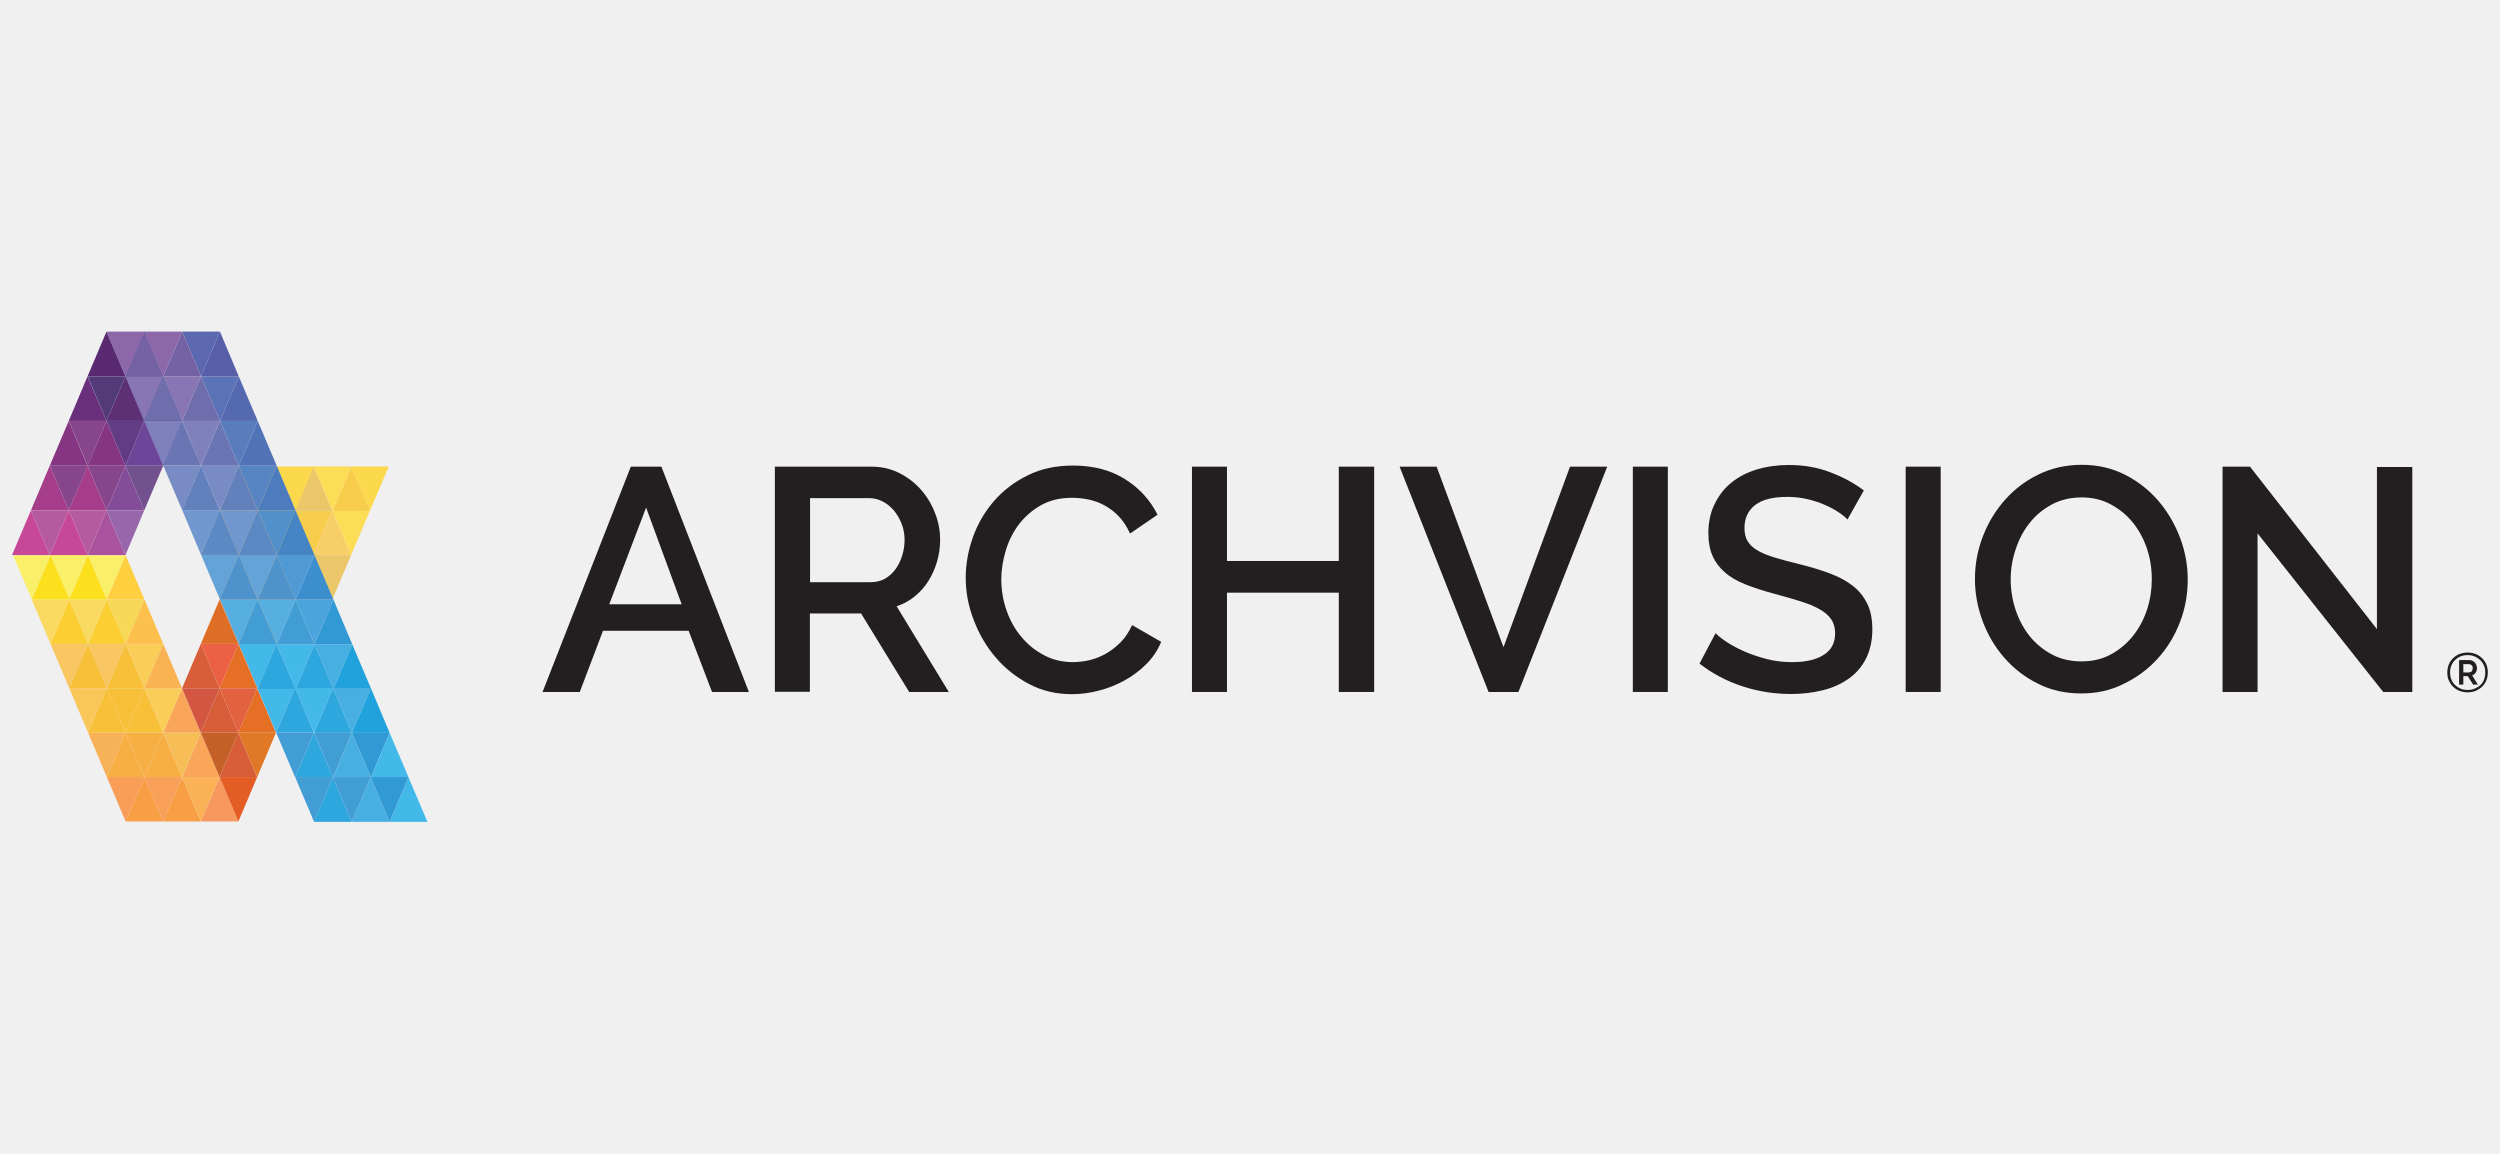
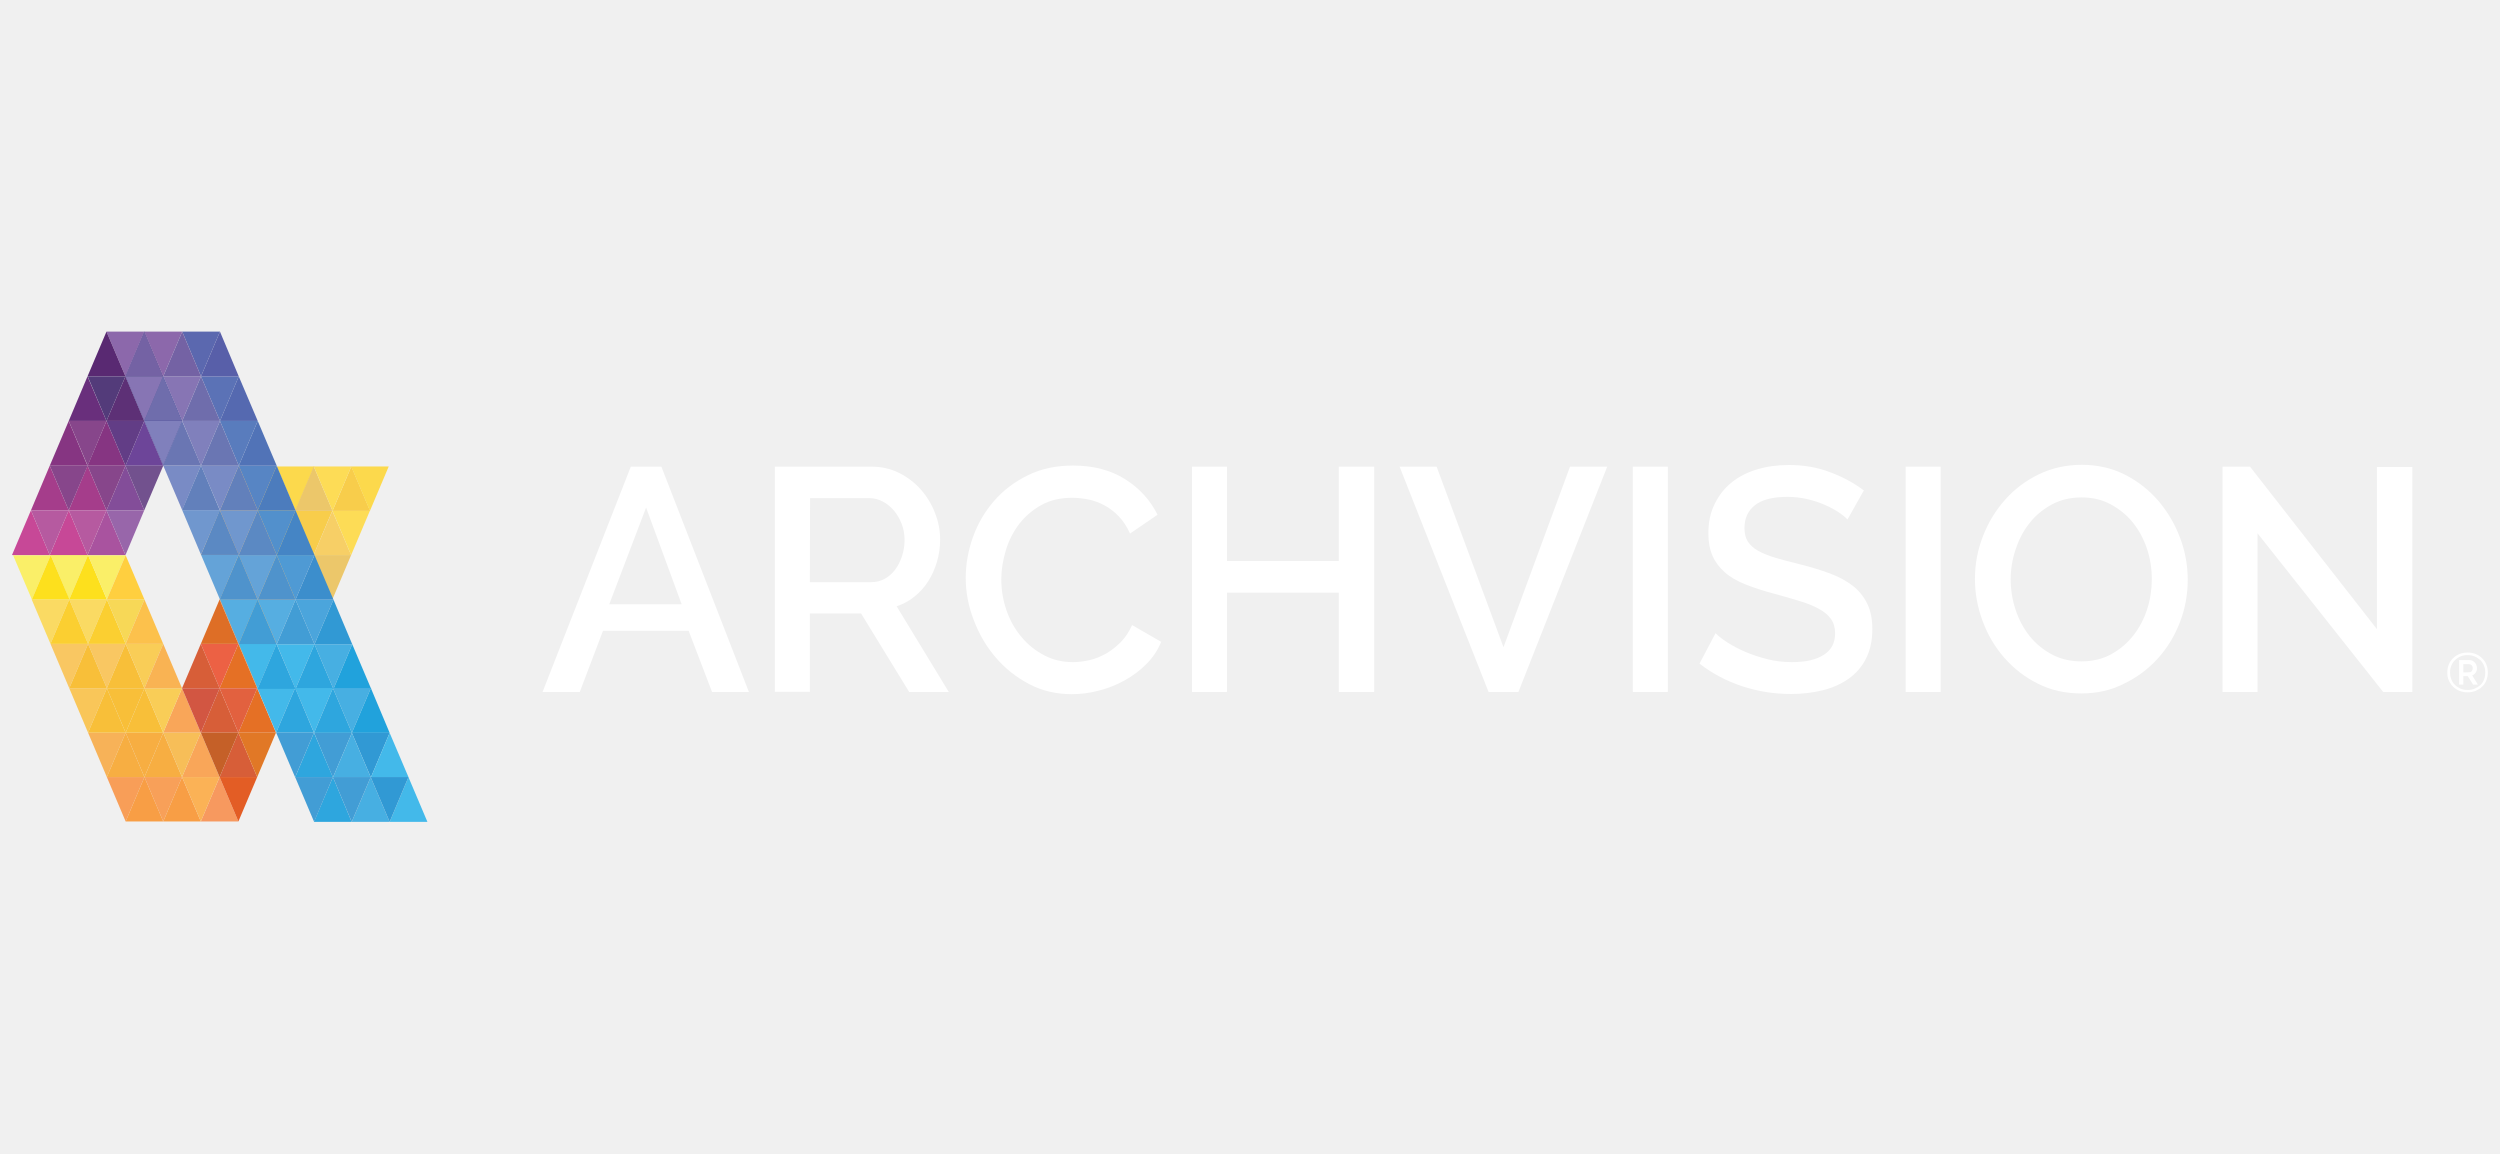
- <svg xmlns="http://www.w3.org/2000/svg" version="1.1" id="Layer_1" x="0px" y="0px" viewBox="0 0 1357 626" style="enable-background:new 0 0 1357 626;" xml:space="preserve">
+ <svg xmlns="http://www.w3.org/2000/svg" version="1.1" id="Layer_1" x="0px" y="0px" width="1357px" height="626px" viewBox="0 0 1357 626" style="enable-background:new 0 0 1357 626;" xml:space="preserve">
  <style type="text/css">
- 	.st0{fill:#231F20;}
+ 	.st0{fill:#FFFFFF;}
	.st1{fill:#EAAB77;}
	.st2{fill:#F89E58;}
	.st3{fill:#F7B258;}
	.st4{fill:#F9C659;}
	.st5{fill:#F9C762;}
	.st6{fill:#FADA63;}
	.st7{fill:#F8BF39;}
	.st8{fill:#F7AE42;}
	.st9{fill:#F8A059;}
	.st10{fill:#FBCF31;}
	.st11{fill:#F89E45;}
	.st12{fill:#F7995F;}
	.st13{fill:#F9A659;}
	.st14{fill:#D75E38;}
	.st15{fill:#E57025;}
	.st16{fill:#F1BE78;}
	.st17{fill:#F7CA85;}
	.st18{fill:#F7BE58;}
	.st19{fill:#C56028;}
	.st20{fill:#E2613F;}
	.st21{fill:#F0BA7A;}
	.st22{fill:#FBB256;}
	.st23{fill:#E35D25;}
	.st24{fill:#E17826;}
	.st25{fill:#F4C77A;}
	.st26{fill:#F7CF66;}
	.st27{fill:#ECC76A;}
	.st28{fill:#F7D857;}
	.st29{fill:#F9CD57;}
	.st30{fill:#FCC14C;}
	.st31{fill:#F9B353;}
	.st32{fill:#EC6144;}
	.st33{fill:#DE6E26;}
	.st34{fill:#D25642;}
	.st35{fill:#FAEF68;}
	.st36{fill:#FDE01D;}
	.st37{fill:#FFCF3F;}
	.st38{fill:#F8CD4B;}
	.st39{fill:#FDDC56;}
	.st40{fill:#FCD94C;}
	.st41{fill:#C74897;}
	.st42{fill:#A53D8B;}
	.st43{fill:#863582;}
	.st44{fill:#5D3076;}
	.st45{fill:#492B75;}
	.st46{fill:#A9539F;}
	.st47{fill:#834D99;}
	.st48{fill:#6D4599;}
	.st49{fill:#2F3890;}
	.st50{fill:#9866AA;}
	.st51{fill:#72518E;}
	.st52{fill:#472D7B;}
	.st53{fill:#2D2B70;}
	.st54{fill:#623D86;}
	.st55{fill:#87468B;}
	.st56{fill:#B65AA0;}
	.st57{fill:#8C68AB;}
	.st58{fill:#8775B4;}
	.st59{fill:#8080BC;}
	.st60{fill:#798BC5;}
	.st61{fill:#7097CE;}
	.st62{fill:#64A3D8;}
	.st63{fill:#56AEE1;}
	.st64{fill:#43B9EA;}
	.st65{fill:#5B68AF;}
	.st66{fill:#5B72B6;}
	.st67{fill:#597CBD;}
	.st68{fill:#5785C4;}
	.st69{fill:#5290CC;}
	.st70{fill:#4F9AD4;}
	.st71{fill:#4BA5DC;}
	.st72{fill:#47AFE2;}
	.st73{fill:#7462A4;}
	.st74{fill:#6F6DAC;}
	.st75{fill:#6A76B3;}
	.st76{fill:#6280BB;}
	.st77{fill:#5B89C3;}
	.st78{fill:#4F93CC;}
	.st79{fill:#429DD5;}
	.st80{fill:#2EA6DE;}
	.st81{fill:#585FA9;}
	.st82{fill:#5569B0;}
	.st83{fill:#5173B7;}
	.st84{fill:#4C7CBD;}
	.st85{fill:#4585C5;}
	.st86{fill:#3C8ECC;}
	.st87{fill:#3199D4;}
	.st88{fill:#21A2DC;}
	.st89{fill:#692F7C;}
	.st90{fill:#592972;}
	.st91{fill:#533B7A;}
</style>
  <g>
-     <g>
-       <path class="st0" d="M342.4,253.3H359l47.5,122.3h-20l-12.7-33.2h-46.5l-12.6,33.2h-20.2L342.4,253.3z M370,328l-19.3-52.5    l-20,52.5H370z" />
-       <path class="st0" d="M420.6,375.6V253.3H473c5.4,0,10.4,1.1,15,3.4c4.6,2.3,8.5,5.3,11.8,9c3.3,3.7,5.9,8,7.7,12.7    c1.9,4.8,2.8,9.6,2.8,14.6c0,4.1-0.6,8.1-1.7,11.9c-1.1,3.8-2.7,7.3-4.7,10.5c-2,3.2-4.5,6-7.5,8.4c-2.9,2.4-6.2,4.1-9.7,5.3    l28.3,46.5h-21.5L467.4,333h-27.8v42.5H420.6z M439.6,316h33.2c2.7,0,5.2-0.6,7.4-1.8c2.2-1.2,4.1-2.9,5.7-5    c1.6-2.1,2.8-4.6,3.7-7.3c0.9-2.8,1.4-5.7,1.4-8.8c0-3.1-0.5-6-1.6-8.8c-1.1-2.8-2.5-5.2-4.2-7.2c-1.8-2.1-3.8-3.7-6.1-4.9    c-2.3-1.2-4.7-1.8-7.2-1.8h-32.2V316z" />
-       <path class="st0" d="M524.2,313.6c0-7.3,1.3-14.7,3.9-22c2.6-7.3,6.4-13.8,11.4-19.6c5-5.8,11.2-10.5,18.4-14    c7.2-3.6,15.4-5.3,24.6-5.3c11,0,20.4,2.5,28.2,7.4c7.8,4.9,13.7,11.4,17.6,19.3l-14.9,10.2c-1.7-3.7-3.7-6.8-6.1-9.3    c-2.4-2.5-5-4.5-7.8-6c-2.8-1.5-5.8-2.6-8.8-3.2c-3.1-0.6-6-0.9-8.8-0.9c-6.3,0-11.9,1.3-16.6,3.9c-4.7,2.6-8.7,6-12,10.2    c-3.2,4.2-5.7,9-7.3,14.3c-1.6,5.3-2.5,10.6-2.5,15.8c0,6,1,11.7,2.9,17.1c1.9,5.4,4.6,10.2,8.1,14.3c3.4,4.1,7.5,7.4,12.3,9.9    c4.7,2.5,9.9,3.7,15.6,3.7c2.9,0,6-0.4,9.1-1.1c3.1-0.7,6.1-2,9-3.6c2.9-1.7,5.5-3.8,8-6.3c2.4-2.5,4.4-5.6,6-9.1l15.8,9.1    c-1.9,4.6-4.6,8.6-8.1,12.1c-3.5,3.5-7.5,6.5-11.9,8.9c-4.4,2.4-9.1,4.3-14,5.5c-4.9,1.3-9.8,1.9-14.5,1.9    c-8.5,0-16.2-1.8-23.2-5.5c-7-3.7-13.1-8.5-18.1-14.4c-5.1-5.9-9-12.6-11.9-20.2C525.6,329,524.2,321.4,524.2,313.6z" />
-       <path class="st0" d="M745.9,253.3v122.3h-19.2v-53.9H666v53.9h-19V253.3h19v51.2h60.7v-51.2H745.9z" />
-       <path class="st0" d="M779.8,253.3l36.3,98l36.1-98h20.2l-48.2,122.3H808l-48.3-122.3H779.8z" />
-       <path class="st0" d="M886.3,375.6V253.3h19v122.3H886.3z" />
-       <path class="st0" d="M1002.8,282c-1.1-1.3-2.8-2.6-4.9-4c-2.1-1.4-4.7-2.8-7.5-4c-2.9-1.3-6.1-2.3-9.5-3.1    c-3.5-0.8-7-1.2-10.6-1.2c-8,0-13.9,1.5-17.7,4.5c-3.8,3-5.7,7.1-5.7,12.4c0,3,0.6,5.4,1.8,7.3c1.2,1.9,3,3.6,5.5,5    c2.5,1.4,5.6,2.7,9.3,3.8c3.7,1.1,8.1,2.3,13.1,3.5c6.1,1.5,11.6,3.2,16.5,5c4.9,1.8,9.1,4.1,12.5,6.7c3.4,2.6,6,5.9,7.9,9.7    c1.9,3.8,2.8,8.5,2.8,14c0,6.2-1.2,11.5-3.5,16c-2.3,4.5-5.5,8.1-9.5,10.9c-4,2.8-8.7,4.9-14,6.2c-5.3,1.3-11,2-17.1,2    c-9.2,0-18-1.4-26.5-4.2c-8.5-2.8-16.3-6.9-23.2-12.3l8.7-16.5c1.5,1.5,3.6,3.2,6.4,5c2.8,1.8,6,3.5,9.7,5.1c3.7,1.6,7.7,2.9,12,4    c4.3,1.1,8.8,1.6,13.4,1.6c7.5,0,13.2-1.3,17.3-4c4.1-2.6,6.1-6.5,6.1-11.7c0-3.1-0.8-5.7-2.3-7.8c-1.5-2.1-3.7-3.9-6.5-5.4    c-2.8-1.6-6.3-3-10.3-4.2c-4.1-1.3-8.7-2.6-13.9-4c-6-1.6-11.2-3.3-15.7-5.1c-4.5-1.8-8.2-3.9-11.1-6.5c-2.9-2.5-5.2-5.5-6.7-8.9    c-1.5-3.4-2.3-7.5-2.3-12.3c0-6,1.1-11.3,3.4-15.9c2.3-4.7,5.3-8.6,9.2-11.7c3.9-3.2,8.5-5.5,13.8-7.1c5.3-1.6,11.1-2.4,17.3-2.4    c8.1,0,15.7,1.3,22.6,4c6.9,2.6,12.9,5.9,18.1,9.8L1002.8,282z" />
-       <path class="st0" d="M1034.4,375.6V253.3h19v122.3H1034.4z" />
-       <path class="st0" d="M1129.7,376.4c-8.6,0-16.4-1.7-23.5-5.3c-7.1-3.5-13.1-8.2-18.2-14c-5.1-5.8-9-12.4-11.8-19.9    c-2.8-7.5-4.2-15.1-4.2-22.9c0-8.2,1.5-16,4.4-23.4c2.9-7.5,7-14.1,12.1-19.8c5.1-5.7,11.2-10.3,18.3-13.7    c7.1-3.4,14.8-5.1,23.2-5.1c8.6,0,16.4,1.8,23.5,5.4c7.1,3.6,13.1,8.4,18.1,14.2c5,5.9,8.9,12.5,11.7,19.9    c2.8,7.4,4.2,15,4.2,22.7c0,8.2-1.4,16-4.3,23.4c-2.9,7.5-6.9,14-12.1,19.7c-5.2,5.7-11.3,10.2-18.4,13.6    C1145.6,374.8,1138,376.4,1129.7,376.4z M1091.4,314.4c0,5.7,0.9,11.3,2.7,16.7c1.8,5.4,4.4,10.2,7.7,14.3    c3.3,4.1,7.4,7.4,12.1,9.9c4.7,2.5,10.1,3.7,15.9,3.7c6.1,0,11.5-1.3,16.2-3.9c4.7-2.6,8.7-6,12-10.2c3.3-4.2,5.8-9,7.5-14.3    c1.7-5.3,2.5-10.7,2.5-16.2c0-5.9-0.9-11.5-2.7-16.8c-1.8-5.3-4.4-10-7.7-14.1c-3.3-4.1-7.4-7.3-12-9.8c-4.7-2.5-9.9-3.7-15.7-3.7    c-6.1,0-11.5,1.3-16.3,3.9c-4.7,2.6-8.8,5.9-12,10.1c-3.3,4.1-5.8,8.9-7.5,14.2C1092.3,303.5,1091.4,308.9,1091.4,314.4z" />
-       <path class="st0" d="M1225.4,289.5v86.1h-19V253.3h14.9l68.9,88.2v-88h19.2v122.1h-15.8L1225.4,289.5z" />
-       <path class="st0" d="M1339.4,375.8c-1.6,0-3.1-0.3-4.4-0.8c-1.3-0.5-2.5-1.3-3.5-2.3c-1-1-1.7-2.1-2.3-3.4s-0.8-2.7-0.8-4.3    c0-1.5,0.3-3,0.8-4.3s1.3-2.4,2.3-3.4c1-1,2.1-1.7,3.5-2.3c1.3-0.5,2.8-0.8,4.4-0.8c1.6,0,3.1,0.3,4.4,0.8    c1.3,0.5,2.5,1.3,3.5,2.3c1,1,1.8,2.1,2.3,3.4s0.8,2.7,0.8,4.3c0,1.6-0.3,3-0.8,4.3s-1.3,2.5-2.3,3.4c-1,1-2.2,1.7-3.5,2.3    C1342.5,375.5,1341,375.8,1339.4,375.8z M1339.4,374.5c1.4,0,2.6-0.2,3.8-0.7c1.2-0.5,2.2-1.1,3.1-1.9c0.9-0.8,1.6-1.8,2-3    c0.5-1.2,0.7-2.5,0.7-3.9c0-1.3-0.2-2.6-0.7-3.7c-0.5-1.2-1.2-2.2-2-3c-0.9-0.8-1.9-1.5-3.1-2c-1.2-0.5-2.5-0.7-3.8-0.7    c-1.4,0-2.7,0.2-3.8,0.7c-1.2,0.5-2.2,1.2-3,2c-0.9,0.8-1.5,1.8-2,3c-0.5,1.1-0.7,2.4-0.7,3.7c0,1.4,0.2,2.6,0.7,3.8    c0.5,1.2,1.1,2.2,2,3c0.9,0.9,1.9,1.5,3,2C1336.8,374.3,1338,374.5,1339.4,374.5z M1334.8,358.3h5.7c0.6,0,1.1,0.1,1.6,0.4    c0.5,0.2,0.9,0.6,1.3,1c0.4,0.4,0.6,0.9,0.8,1.4c0.2,0.5,0.3,1,0.3,1.6c0,0.9-0.2,1.7-0.7,2.4s-1.1,1.2-1.9,1.5l3.1,5h-2.6    l-2.9-4.6h-2.4v4.6h-2.3V358.3z M1340.3,364.9c0.6,0,1.1-0.2,1.4-0.6c0.3-0.4,0.5-1,0.5-1.6c0-0.7-0.2-1.2-0.6-1.6    c-0.4-0.4-0.9-0.6-1.4-0.6h-3.1v4.5H1340.3z" />
-     </g>
-     <g>
-       <polygon class="st1" points="139.6,373.6 149.8,349.5 129.4,349.5   " />
-       <polygon class="st2" points="68.2,445.9 78.4,421.8 58,421.8   " />
-       <polygon class="st3" points="58,421.8 68.2,397.7 47.8,397.7   " />
-       <polygon class="st4" points="47.8,397.7 58,373.6 37.6,373.6   " />
-       <polygon class="st5" points="37.6,373.6 47.8,349.5 27.4,349.5   " />
-       <polygon class="st6" points="27.4,349.5 37.6,325.4 17.2,325.4   " />
-       <polygon class="st6" points="47.8,349.5 58,325.4 37.6,325.4   " />
-       <polygon class="st5" points="58,373.6 68.2,349.5 47.8,349.5   " />
-       <polygon class="st7" points="68.2,397.7 78.4,373.6 58,373.6   " />
-       <polygon class="st8" points="78.4,421.8 88.6,397.7 68.2,397.7   " />
-       <polygon class="st9" points="88.6,445.9 98.8,421.8 78.4,421.8   " />
-       <polygon class="st10" points="58,325.4 47.8,349.5 68.2,349.5   " />
-       <polygon class="st7" points="68.2,349.5 58,373.6 78.4,373.6   " />
-       <polygon class="st7" points="78.4,373.6 68.2,397.7 88.6,397.7   " />
-       <polygon class="st8" points="88.6,397.7 78.4,421.8 98.8,421.8   " />
-       <polygon class="st11" points="98.8,421.8 88.6,445.9 109,445.9   " />
-       <polygon class="st12" points="119.2,421.8 109,445.9 129.4,445.9   " />
-       <polygon class="st11" points="78.4,421.8 68.2,445.9 88.6,445.9   " />
-       <polygon class="st8" points="68.2,397.7 58,421.8 78.4,421.8   " />
-       <polygon class="st7" points="58,373.6 47.8,397.7 68.2,397.7   " />
-       <polygon class="st7" points="47.8,349.5 37.6,373.6 58,373.6   " />
-       <polygon class="st10" points="37.6,325.4 27.4,349.5 47.8,349.5   " />
-       <polygon class="st13" points="98.8,373.6 88.6,397.7 109,397.7   " />
-       <polygon class="st14" points="119.2,373.6 109,397.7 129.4,397.7   " />
-       <polygon class="st15" points="129.4,349.5 119.2,373.6 139.6,373.6   " />
-       <polygon class="st16" points="129.4,301.3 119.2,325.4 139.6,325.4   " />
-       <polygon class="st13" points="109,397.7 98.8,421.8 119.2,421.8   " />
-       <polygon class="st14" points="129.4,397.7 119.2,421.8 139.6,421.8   " />
-       <polygon class="st15" points="139.6,373.6 129.4,397.7 149.8,397.7   " />
-       <polygon class="st16" points="139.6,325.4 129.4,349.5 149.8,349.5   " />
-       <polygon class="st17" points="149.8,301.3 139.6,325.4 160,325.4   " />
-       <polygon class="st18" points="98.8,421.8 109,397.7 88.6,397.7   " />
-       <polygon class="st19" points="119.2,421.8 129.4,397.7 109,397.7   " />
-       <polygon class="st20" points="129.4,397.7 139.6,373.6 119.2,373.6   " />
-       <polygon class="st1" points="129.4,349.5 139.6,325.4 119.2,325.4   " />
-       <polygon class="st21" points="139.6,325.4 149.8,301.3 129.4,301.3   " />
-       <polygon class="st22" points="109,445.9 119.2,421.8 98.8,421.8   " />
-       <polygon class="st23" points="129.4,445.9 139.6,421.8 119.2,421.8   " />
-       <polygon class="st24" points="139.6,421.8 149.8,397.7 129.4,397.7   " />
-       <polygon class="st21" points="149.8,349.5 160,325.4 139.6,325.4   " />
-       <polygon class="st25" points="160,325.4 170.2,301.3 149.8,301.3   " />
-       <polygon class="st17" points="139.6,277.3 129.4,301.3 149.8,301.3   " />
-       <polygon class="st26" points="160,277.3 149.8,301.3 170.2,301.3   " />
-       <polygon class="st25" points="149.8,301.3 160,277.3 139.6,277.3   " />
-       <polygon class="st27" points="180.4,325.4 190.6,301.3 170.2,301.3   " />
-       <polygon class="st28" points="68.2,349.5 78.4,325.4 58,325.4   " />
-       <polygon class="st29" points="78.4,373.6 88.6,349.5 68.2,349.5   " />
-       <polygon class="st29" points="88.6,397.7 98.8,373.6 78.4,373.6   " />
-       <polygon class="st30" points="78.4,325.4 68.2,349.5 88.6,349.5   " />
-       <polygon class="st31" points="88.6,349.5 78.4,373.6 98.8,373.6   " />
-       <polygon class="st21" points="129.4,301.3 139.6,277.3 119.2,277.3   " />
-       <polygon class="st32" points="119.2,373.6 129.4,349.5 109,349.5   " />
-       <polygon class="st33" points="119.2,325.4 109,349.5 129.4,349.5   " />
-       <polygon class="st16" points="119.2,277.3 109,301.3 129.4,301.3   " />
-       <polygon class="st34" points="109,397.7 119.2,373.6 98.8,373.6   " />
-       <polygon class="st14" points="109,349.5 98.8,373.6 119.2,373.6   " />
-       <polygon class="st35" points="17.3,325.4 27.5,301.4 7.1,301.4   " />
-       <polygon class="st35" points="37.6,325.4 47.8,301.3 27.5,301.3   " />
-       <polygon class="st36" points="47.8,301.3 37.6,325.4 58,325.4   " />
-       <polygon class="st36" points="27.5,301.4 17.3,325.4 37.7,325.4   " />
-       <polygon class="st35" points="58,325.4 68.2,301.4 47.8,301.4   " />
-       <polygon class="st37" points="68.2,301.4 58,325.4 78.4,325.4   " />
-       <polygon class="st25" points="139.6,277.3 149.8,253.2 129.4,253.2   " />
-       <polygon class="st38" points="170.2,301.3 180.4,277.2 160,277.2   " />
-       <polygon class="st17" points="129.4,253.2 119.2,277.3 139.6,277.3   " />
-       <polygon class="st26" points="149.8,253.2 139.6,277.3 160,277.3   " />
-       <polygon class="st26" points="180.4,277.3 170.2,301.3 190.6,301.3   " />
-       <polygon class="st39" points="190.6,301.3 200.8,277.2 180.4,277.2   " />
-       <polygon class="st40" points="160.4,277.3 170.6,253.2 150.2,253.2   " />
-       <polygon class="st27" points="170.3,253.2 160.1,277.3 180.5,277.3   " />
-       <polygon class="st38" points="190.7,253.2 180.5,277.3 200.9,277.3   " />
-       <polygon class="st39" points="180.5,277.3 190.7,253.2 170.3,253.2   " />
-       <polygon class="st40" points="200.8,277.3 211,253.2 190.6,253.2   " />
-       <polygon class="st41" points="27,301.3 47.5,301.3 37.3,277   " />
-       <polygon class="st42" points="37.3,277 57.8,277 47.5,252.8   " />
-       <polygon class="st43" points="47.5,252.8 68.1,252.8 57.8,228.5   " />
-       <polygon class="st44" points="57.8,228.5 78.3,228.5 68.1,204.3   " />
-       <polygon class="st45" points="68.1,204.3 88.6,204.3 78.3,180   " />
-       <g>
-         <polygon class="st46" points="47.5,301.3 68.1,301.3 57.8,277    " />
-         <polygon class="st47" points="57.8,277 78.3,277 68.1,252.8    " />
-         <polygon class="st48" points="68.1,252.8 88.6,252.8 78.3,228.5    " />
-         <polygon class="st49" points="78.3,228.5 98.9,228.5 88.6,204.3    " />
-       </g>
-       <g>
-         <polygon class="st50" points="78.3,277 57.8,277 68.1,301.3    " />
-         <polygon class="st51" points="88.6,252.8 68.1,252.8 78.3,277    " />
-         <polygon class="st52" points="98.9,228.5 78.3,228.5 88.6,252.8    " />
-       </g>
-       <g>
-         <polygon class="st53" points="88.6,204.3 68.1,204.3 78.3,228.5    " />
-         <polygon class="st54" points="78.3,228.5 57.8,228.5 68.1,252.8    " />
-         <polygon class="st55" points="68.1,252.8 47.5,252.8 57.8,277    " />
-         <polygon class="st56" points="57.8,277 37.3,277 47.5,301.3    " />
-       </g>
-       <polygon class="st57" points="98.9,180 78.3,180 88.6,204.3   " />
-       <polygon class="st58" points="109.1,204.3 88.6,204.3 98.9,228.5   " />
-       <polygon class="st59" points="119.4,228.5 98.9,228.5 109.1,252.8   " />
-       <polygon class="st60" points="129.6,252.8 109.1,252.8 119.4,277   " />
-       <polygon class="st61" points="139.9,277 119.4,277 129.6,301.3   " />
-       <polygon class="st62" points="150.2,301.3 129.6,301.3 139.9,325.5   " />
-       <polygon class="st63" points="160.4,325.5 139.9,325.5 150.2,349.7   " />
-       <polygon class="st64" points="170.7,349.7 150.2,349.7 160.4,374   " />
-       <polygon class="st65" points="119.4,180 98.9,180 109.1,204.3   " />
-       <polygon class="st66" points="129.6,204.3 109.1,204.3 119.4,228.5   " />
-       <polygon class="st67" points="139.9,228.5 119.4,228.5 129.6,252.8   " />
-       <polygon class="st68" points="150.2,252.8 129.6,252.8 139.9,277   " />
-       <polygon class="st69" points="160.4,277 139.9,277 150.2,301.3   " />
-       <polygon class="st70" points="170.7,301.3 150.2,301.3 160.4,325.5   " />
-       <polygon class="st71" points="181,325.5 160.4,325.5 170.7,349.7   " />
-       <polygon class="st72" points="191.2,349.7 170.7,349.7 181,374   " />
-       <polygon class="st73" points="88.6,204.3 109.1,204.3 98.9,180   " />
-       <polygon class="st74" points="98.9,228.5 119.4,228.5 109.1,204.3   " />
-       <polygon class="st75" points="109.1,252.8 129.6,252.8 119.4,228.5   " />
-       <polygon class="st76" points="119.4,277 139.9,277 129.6,252.8   " />
-       <polygon class="st77" points="129.6,301.3 150.2,301.3 139.9,277   " />
-       <polygon class="st78" points="139.9,325.5 160.4,325.5 150.2,301.3   " />
-       <polygon class="st79" points="150.2,349.7 170.7,349.7 160.4,325.5   " />
-       <polygon class="st80" points="160.4,374 181,374 170.7,349.7   " />
-       <polygon class="st81" points="109.1,204.3 129.6,204.3 119.4,180   " />
-       <polygon class="st82" points="119.4,228.5 139.9,228.5 129.6,204.3   " />
-       <polygon class="st83" points="129.6,252.8 150.2,252.8 139.9,228.5   " />
-       <polygon class="st84" points="139.9,277 160.4,277 150.2,252.8   " />
-       <polygon class="st85" points="150.2,301.3 170.7,301.3 160.4,277   " />
-       <polygon class="st86" points="160.4,325.5 181,325.5 170.7,301.3   " />
-       <polygon class="st87" points="170.7,349.7 191.2,349.7 181,325.5   " />
-       <polygon class="st88" points="181,374 201.5,374 191.2,349.7   " />
-       <polygon class="st57" points="78.3,180 57.8,180 68.1,204.3   " />
-       <polygon class="st58" points="88.6,204.3 68.1,204.3 78.3,228.5   " />
-       <polygon class="st59" points="98.9,228.5 78.3,228.5 88.6,252.7   " />
-       <polygon class="st60" points="109.1,252.7 88.6,252.7 98.9,276.9   " />
-       <polygon class="st61" points="119.4,276.9 98.9,276.9 109.1,301.1   " />
-       <polygon class="st62" points="129.6,301.1 109.1,301.1 119.4,325.4   " />
-       <polygon class="st63" points="139.9,325.3 119.4,325.3 129.6,349.6   " />
-       <polygon class="st64" points="150.2,349.5 129.6,349.5 139.9,373.8   " />
-       <polygon class="st64" points="160.2,373.4 139.6,373.4 149.9,397.7   " />
-       <g>
-         <polygon class="st41" points="6.5,301.3 27,301.3 16.8,277    " />
-         <polygon class="st42" points="16.8,277 37.3,277 27,252.8    " />
-         <polygon class="st43" points="27,252.8 47.5,252.8 37.3,228.5    " />
-         <polygon class="st89" points="37.3,228.5 57.8,228.5 47.5,204.3    " />
-         <polygon class="st90" points="47.5,204.3 68.1,204.3 57.8,180    " />
-       </g>
-       <polygon class="st91" points="68.1,204.3 47.6,204.3 57.8,228.5   " />
-       <polygon class="st55" points="57.8,228.5 37.3,228.5 47.6,252.8   " />
-       <polygon class="st55" points="47.6,252.8 27,252.8 37.3,277   " />
-       <polygon class="st56" points="37.3,277 16.8,277 27,301.3   " />
-       <polygon class="st73" points="68,204.2 88.5,204.2 78.3,179.9   " />
-       <polygon class="st74" points="78.3,228.4 98.8,228.4 88.5,204.2   " />
-       <polygon class="st75" points="88.5,252.7 109.1,252.7 98.8,228.4   " />
-       <polygon class="st76" points="98.8,276.9 119.3,276.9 109.1,252.7   " />
-       <polygon class="st77" points="109.1,301.2 129.6,301.2 119.3,276.9   " />
-       <polygon class="st78" points="119.3,325.4 139.8,325.4 129.6,301.2   " />
-       <polygon class="st79" points="129.6,349.6 150.1,349.6 139.8,325.4   " />
-       <polygon class="st80" points="139.8,373.9 160.4,373.9 150.1,349.6   " />
-       <polygon class="st64" points="180.7,373.5 160.2,373.5 170.5,397.8   " />
-       <polygon class="st72" points="201.3,373.5 180.7,373.5 191,397.8   " />
-       <polygon class="st80" points="170.5,397.8 191,397.8 180.7,373.5   " />
-       <polygon class="st88" points="191,397.8 211.5,397.8 201.3,373.5   " />
-       <polygon class="st80" points="149.9,397.7 170.4,397.7 160.2,373.4   " />
-       <polygon class="st79" points="180.7,422 191,397.8 170.5,397.8   " />
-       <polygon class="st87" points="201.3,422 211.5,397.8 191,397.8   " />
-       <polygon class="st80" points="170.4,397.7 160.2,421.9 180.7,421.9   " />
-       <polygon class="st72" points="191,397.8 180.7,422 201.3,422   " />
-       <polygon class="st64" points="211.5,397.8 201.3,422 221.8,422   " />
-       <polygon class="st80" points="180.7,421.8 170.4,446.1 190.9,446.1   " />
-       <polygon class="st72" points="201.2,421.8 190.9,446.1 211.5,446.1   " />
-       <polygon class="st64" points="221.7,421.8 211.5,446.1 232,446.1   " />
-       <polygon class="st79" points="170.5,446.1 180.7,421.8 160.2,421.8   " />
-       <polygon class="st79" points="160.2,421.9 170.4,397.7 149.9,397.7   " />
-       <polygon class="st79" points="190.9,446.1 201.2,421.8 180.7,421.8   " />
-       <polygon class="st87" points="211.5,446.1 221.7,421.8 201.2,421.8   " />
-     </g>
+     <path class="st0" d="M342.4,253.3H359l47.5,122.3h-20l-12.7-33.2h-46.5l-12.6,33.2h-20.2L342.4,253.3z M370,328l-19.3-52.5   l-20,52.5H370z" />
+     <path class="st0" d="M420.6,375.6V253.3H473c5.4,0,10.4,1.1,15,3.4c4.6,2.3,8.5,5.3,11.8,9s5.9,8,7.7,12.7   c1.9,4.8,2.8,9.6,2.8,14.6c0,4.1-0.6,8.1-1.7,11.9s-2.7,7.3-4.7,10.5s-4.5,6-7.5,8.4c-2.9,2.4-6.2,4.1-9.7,5.3l28.3,46.5h-21.5   L467.4,333h-27.8v42.5h-19V375.6z M439.6,316h33.2c2.7,0,5.2-0.6,7.4-1.8c2.2-1.2,4.1-2.9,5.7-5s2.8-4.6,3.7-7.3   c0.9-2.8,1.4-5.7,1.4-8.8c0-3.1-0.5-6-1.6-8.8s-2.5-5.2-4.2-7.2c-1.8-2.1-3.8-3.7-6.1-4.9c-2.3-1.2-4.7-1.8-7.2-1.8h-32.2   L439.6,316L439.6,316z" />
+     <path class="st0" d="M524.2,313.6c0-7.3,1.3-14.7,3.9-22c2.6-7.3,6.4-13.8,11.4-19.6c5-5.8,11.2-10.5,18.4-14   c7.2-3.6,15.4-5.3,24.6-5.3c11,0,20.4,2.5,28.2,7.4c7.8,4.9,13.7,11.4,17.6,19.3l-14.9,10.2c-1.7-3.7-3.7-6.8-6.1-9.3   c-2.4-2.5-5-4.5-7.8-6s-5.8-2.6-8.8-3.2c-3.1-0.6-6-0.9-8.8-0.9c-6.3,0-11.9,1.3-16.6,3.9c-4.7,2.6-8.7,6-12,10.2   c-3.2,4.2-5.7,9-7.3,14.3s-2.5,10.6-2.5,15.8c0,6,1,11.7,2.9,17.1s4.6,10.2,8.1,14.3c3.4,4.1,7.5,7.4,12.3,9.9   c4.7,2.5,9.9,3.7,15.6,3.7c2.9,0,6-0.4,9.1-1.1s6.1-2,9-3.6c2.9-1.7,5.5-3.8,8-6.3c2.4-2.5,4.4-5.6,6-9.1l15.8,9.1   c-1.9,4.6-4.6,8.6-8.1,12.1s-7.5,6.5-11.9,8.9s-9.1,4.3-14,5.5c-4.9,1.3-9.8,1.9-14.5,1.9c-8.5,0-16.2-1.8-23.2-5.5   s-13.1-8.5-18.1-14.4c-5.1-5.9-9-12.6-11.9-20.2C525.6,329,524.2,321.4,524.2,313.6z" />
+     <path class="st0" d="M745.9,253.3v122.3h-19.2v-53.9H666v53.9h-19V253.3h19v51.2h60.7v-51.2H745.9z" />
+     <path class="st0" d="M779.8,253.3l36.3,98l36.1-98h20.2l-48.2,122.3H808l-48.3-122.3L779.8,253.3L779.8,253.3z" />
+     <path class="st0" d="M886.3,375.6V253.3h19v122.3H886.3z" />
+     <path class="st0" d="M1002.8,282c-1.1-1.3-2.8-2.6-4.9-4c-2.1-1.4-4.7-2.8-7.5-4c-2.9-1.3-6.1-2.3-9.5-3.1c-3.5-0.8-7-1.2-10.6-1.2   c-8,0-13.9,1.5-17.7,4.5s-5.7,7.1-5.7,12.4c0,3,0.6,5.4,1.8,7.3s3,3.6,5.5,5s5.6,2.7,9.3,3.8c3.7,1.1,8.1,2.3,13.1,3.5   c6.1,1.5,11.6,3.2,16.5,5s9.1,4.1,12.5,6.7s6,5.9,7.9,9.7c1.9,3.8,2.8,8.5,2.8,14c0,6.2-1.2,11.5-3.5,16s-5.5,8.1-9.5,10.9   s-8.7,4.9-14,6.2c-5.3,1.3-11,2-17.1,2c-9.2,0-18-1.4-26.5-4.2c-8.5-2.8-16.3-6.9-23.2-12.3l8.7-16.5c1.5,1.5,3.6,3.2,6.4,5   c2.8,1.8,6,3.5,9.7,5.1s7.7,2.9,12,4s8.8,1.6,13.4,1.6c7.5,0,13.2-1.3,17.3-4c4.1-2.6,6.1-6.5,6.1-11.7c0-3.1-0.8-5.7-2.3-7.8   c-1.5-2.1-3.7-3.9-6.5-5.4c-2.8-1.6-6.3-3-10.3-4.2c-4.1-1.3-8.7-2.6-13.9-4c-6-1.6-11.2-3.3-15.7-5.1c-4.5-1.8-8.2-3.9-11.1-6.5   c-2.9-2.5-5.2-5.5-6.7-8.9s-2.3-7.5-2.3-12.3c0-6,1.1-11.3,3.4-15.9c2.3-4.7,5.3-8.6,9.2-11.7c3.9-3.2,8.5-5.5,13.8-7.1   s11.1-2.4,17.3-2.4c8.1,0,15.7,1.3,22.6,4c6.9,2.6,12.9,5.9,18.1,9.8L1002.8,282z" />
+     <path class="st0" d="M1034.4,375.6V253.3h19v122.3H1034.4z" />
+     <path class="st0" d="M1129.7,376.4c-8.6,0-16.4-1.7-23.5-5.3c-7.1-3.5-13.1-8.2-18.2-14s-9-12.4-11.8-19.9s-4.2-15.1-4.2-22.9   c0-8.2,1.5-16,4.4-23.4c2.9-7.5,7-14.1,12.1-19.8c5.1-5.7,11.2-10.3,18.3-13.7c7.1-3.4,14.8-5.1,23.2-5.1c8.6,0,16.4,1.8,23.5,5.4   c7.1,3.6,13.1,8.4,18.1,14.2c5,5.9,8.9,12.5,11.7,19.9c2.8,7.4,4.2,15,4.2,22.7c0,8.2-1.4,16-4.3,23.4c-2.9,7.5-6.9,14-12.1,19.7   s-11.3,10.2-18.4,13.6C1145.6,374.8,1138,376.4,1129.7,376.4z M1091.4,314.4c0,5.7,0.9,11.3,2.7,16.7c1.8,5.4,4.4,10.2,7.7,14.3   c3.3,4.1,7.4,7.4,12.1,9.9s10.1,3.7,15.9,3.7c6.1,0,11.5-1.3,16.2-3.9s8.7-6,12-10.2s5.8-9,7.5-14.3s2.5-10.7,2.5-16.2   c0-5.9-0.9-11.5-2.7-16.8c-1.8-5.3-4.4-10-7.7-14.1c-3.3-4.1-7.4-7.3-12-9.8c-4.7-2.5-9.9-3.7-15.7-3.7c-6.1,0-11.5,1.3-16.3,3.9   c-4.7,2.6-8.8,5.9-12,10.1c-3.3,4.1-5.8,8.9-7.5,14.2C1092.3,303.5,1091.4,308.9,1091.4,314.4z" />
+     <path class="st0" d="M1225.4,289.5v86.1h-19V253.3h14.9l68.9,88.2v-88h19.2v122.1h-15.8L1225.4,289.5z" />
+     <path class="st0" d="M1339.4,375.8c-1.6,0-3.1-0.3-4.4-0.8s-2.5-1.3-3.5-2.3s-1.7-2.1-2.3-3.4s-0.8-2.7-0.8-4.3   c0-1.5,0.3-3,0.8-4.3s1.3-2.4,2.3-3.4s2.1-1.7,3.5-2.3c1.3-0.5,2.8-0.8,4.4-0.8s3.1,0.3,4.4,0.8s2.5,1.3,3.5,2.3s1.8,2.1,2.3,3.4   s0.8,2.7,0.8,4.3c0,1.6-0.3,3-0.8,4.3s-1.3,2.5-2.3,3.4c-1,1-2.2,1.7-3.5,2.3C1342.5,375.5,1341,375.8,1339.4,375.8z M1339.4,374.5   c1.4,0,2.6-0.2,3.8-0.7c1.2-0.5,2.2-1.1,3.1-1.9s1.6-1.8,2-3c0.5-1.2,0.7-2.5,0.7-3.9c0-1.3-0.2-2.6-0.7-3.7c-0.5-1.2-1.2-2.2-2-3   c-0.9-0.8-1.9-1.5-3.1-2s-2.5-0.7-3.8-0.7c-1.4,0-2.7,0.2-3.8,0.7c-1.2,0.5-2.2,1.2-3,2c-0.9,0.8-1.5,1.8-2,3   c-0.5,1.1-0.7,2.4-0.7,3.7c0,1.4,0.2,2.6,0.7,3.8c0.5,1.2,1.1,2.2,2,3c0.9,0.9,1.9,1.5,3,2C1336.8,374.3,1338,374.5,1339.4,374.5z    M1334.8,358.3h5.7c0.6,0,1.1,0.1,1.6,0.4c0.5,0.2,0.9,0.6,1.3,1s0.6,0.9,0.8,1.4c0.2,0.5,0.3,1,0.3,1.6c0,0.9-0.2,1.7-0.7,2.4   s-1.1,1.2-1.9,1.5l3.1,5h-2.6l-2.9-4.6h-2.4v4.6h-2.3V358.3z M1340.3,364.9c0.6,0,1.1-0.2,1.4-0.6s0.5-1,0.5-1.6   c0-0.7-0.2-1.2-0.6-1.6s-0.9-0.6-1.4-0.6h-3.1v4.5L1340.3,364.9L1340.3,364.9z" />
+   </g>
+   <g>
+     <polygon class="st1" points="139.6,373.6 149.8,349.5 129.4,349.5  " />
+     <polygon class="st2" points="68.2,445.9 78.4,421.8 58,421.8  " />
+     <polygon class="st3" points="58,421.8 68.2,397.7 47.8,397.7  " />
+     <polygon class="st4" points="47.8,397.7 58,373.6 37.6,373.6  " />
+     <polygon class="st5" points="37.6,373.6 47.8,349.5 27.4,349.5  " />
+     <polygon class="st6" points="27.4,349.5 37.6,325.4 17.2,325.4  " />
+     <polygon class="st6" points="47.8,349.5 58,325.4 37.6,325.4  " />
+     <polygon class="st5" points="58,373.6 68.2,349.5 47.8,349.5  " />
+     <polygon class="st7" points="68.2,397.7 78.4,373.6 58,373.6  " />
+     <polygon class="st8" points="78.4,421.8 88.6,397.7 68.2,397.7  " />
+     <polygon class="st9" points="88.6,445.9 98.8,421.8 78.4,421.8  " />
+     <polygon class="st10" points="58,325.4 47.8,349.5 68.2,349.5  " />
+     <polygon class="st7" points="68.2,349.5 58,373.6 78.4,373.6  " />
+     <polygon class="st7" points="78.4,373.6 68.2,397.7 88.6,397.7  " />
+     <polygon class="st8" points="88.6,397.7 78.4,421.8 98.8,421.8  " />
+     <polygon class="st11" points="98.8,421.8 88.6,445.9 109,445.9  " />
+     <polygon class="st12" points="119.2,421.8 109,445.9 129.4,445.9  " />
+     <polygon class="st11" points="78.4,421.8 68.2,445.9 88.6,445.9  " />
+     <polygon class="st8" points="68.2,397.7 58,421.8 78.4,421.8  " />
+     <polygon class="st7" points="58,373.6 47.8,397.7 68.2,397.7  " />
+     <polygon class="st7" points="47.8,349.5 37.6,373.6 58,373.6  " />
+     <polygon class="st10" points="37.6,325.4 27.4,349.5 47.8,349.5  " />
+     <polygon class="st13" points="98.8,373.6 88.6,397.7 109,397.7  " />
+     <polygon class="st14" points="119.2,373.6 109,397.7 129.4,397.7  " />
+     <polygon class="st15" points="129.4,349.5 119.2,373.6 139.6,373.6  " />
+     <polygon class="st16" points="129.4,301.3 119.2,325.4 139.6,325.4  " />
+     <polygon class="st13" points="109,397.7 98.8,421.8 119.2,421.8  " />
+     <polygon class="st14" points="129.4,397.7 119.2,421.8 139.6,421.8  " />
+     <polygon class="st15" points="139.6,373.6 129.4,397.7 149.8,397.7  " />
+     <polygon class="st16" points="139.6,325.4 129.4,349.5 149.8,349.5  " />
+     <polygon class="st17" points="149.8,301.3 139.6,325.4 160,325.4  " />
+     <polygon class="st18" points="98.8,421.8 109,397.7 88.6,397.7  " />
+     <polygon class="st19" points="119.2,421.8 129.4,397.7 109,397.7  " />
+     <polygon class="st20" points="129.4,397.7 139.6,373.6 119.2,373.6  " />
+     <polygon class="st1" points="129.4,349.5 139.6,325.4 119.2,325.4  " />
+     <polygon class="st21" points="139.6,325.4 149.8,301.3 129.4,301.3  " />
+     <polygon class="st22" points="109,445.9 119.2,421.8 98.8,421.8  " />
+     <polygon class="st23" points="129.4,445.9 139.6,421.8 119.2,421.8  " />
+     <polygon class="st24" points="139.6,421.8 149.8,397.7 129.4,397.7  " />
+     <polygon class="st21" points="149.8,349.5 160,325.4 139.6,325.4  " />
+     <polygon class="st25" points="160,325.4 170.2,301.3 149.8,301.3  " />
+     <polygon class="st17" points="139.6,277.3 129.4,301.3 149.8,301.3  " />
+     <polygon class="st26" points="160,277.3 149.8,301.3 170.2,301.3  " />
+     <polygon class="st25" points="149.8,301.3 160,277.3 139.6,277.3  " />
+     <polygon class="st27" points="180.4,325.4 190.6,301.3 170.2,301.3  " />
+     <polygon class="st28" points="68.2,349.5 78.4,325.4 58,325.4  " />
+     <polygon class="st29" points="78.4,373.6 88.6,349.5 68.2,349.5  " />
+     <polygon class="st29" points="88.6,397.7 98.8,373.6 78.4,373.6  " />
+     <polygon class="st30" points="78.4,325.4 68.2,349.5 88.6,349.5  " />
+     <polygon class="st31" points="88.6,349.5 78.4,373.6 98.8,373.6  " />
+     <polygon class="st21" points="129.4,301.3 139.6,277.3 119.2,277.3  " />
+     <polygon class="st32" points="119.2,373.6 129.4,349.5 109,349.5  " />
+     <polygon class="st33" points="119.2,325.4 109,349.5 129.4,349.5  " />
+     <polygon class="st16" points="119.2,277.3 109,301.3 129.4,301.3  " />
+     <polygon class="st34" points="109,397.7 119.2,373.6 98.8,373.6  " />
+     <polygon class="st14" points="109,349.5 98.8,373.6 119.2,373.6  " />
+     <polygon class="st35" points="17.3,325.4 27.5,301.4 7.1,301.4  " />
+     <polygon class="st35" points="37.6,325.4 47.8,301.3 27.5,301.3  " />
+     <polygon class="st36" points="47.8,301.3 37.6,325.4 58,325.4  " />
+     <polygon class="st36" points="27.5,301.4 17.3,325.4 37.7,325.4  " />
+     <polygon class="st35" points="58,325.4 68.2,301.4 47.8,301.4  " />
+     <polygon class="st37" points="68.2,301.4 58,325.4 78.4,325.4  " />
+     <polygon class="st25" points="139.6,277.3 149.8,253.2 129.4,253.2  " />
+     <polygon class="st38" points="170.2,301.3 180.4,277.2 160,277.2  " />
+     <polygon class="st17" points="129.4,253.2 119.2,277.3 139.6,277.3  " />
+     <polygon class="st26" points="149.8,253.2 139.6,277.3 160,277.3  " />
+     <polygon class="st26" points="180.4,277.3 170.2,301.3 190.6,301.3  " />
+     <polygon class="st39" points="190.6,301.3 200.8,277.2 180.4,277.2  " />
+     <polygon class="st40" points="160.4,277.3 170.6,253.2 150.2,253.2  " />
+     <polygon class="st27" points="170.3,253.2 160.1,277.3 180.5,277.3  " />
+     <polygon class="st38" points="190.7,253.2 180.5,277.3 200.9,277.3  " />
+     <polygon class="st39" points="180.5,277.3 190.7,253.2 170.3,253.2  " />
+     <polygon class="st40" points="200.8,277.3 211,253.2 190.6,253.2  " />
+     <polygon class="st41" points="27,301.3 47.5,301.3 37.3,277  " />
+     <polygon class="st42" points="37.3,277 57.8,277 47.5,252.8  " />
+     <polygon class="st43" points="47.5,252.8 68.1,252.8 57.8,228.5  " />
+     <polygon class="st44" points="57.8,228.5 78.3,228.5 68.1,204.3  " />
+     <polygon class="st45" points="68.1,204.3 88.6,204.3 78.3,180  " />
+     <g>
+       <polygon class="st46" points="47.5,301.3 68.1,301.3 57.8,277   " />
+       <polygon class="st47" points="57.8,277 78.3,277 68.1,252.8   " />
+       <polygon class="st48" points="68.1,252.8 88.6,252.8 78.3,228.5   " />
+       <polygon class="st49" points="78.3,228.5 98.9,228.5 88.6,204.3   " />
+     </g>
+     <g>
+       <polygon class="st50" points="78.3,277 57.8,277 68.1,301.3   " />
+       <polygon class="st51" points="88.6,252.8 68.1,252.8 78.3,277   " />
+       <polygon class="st52" points="98.9,228.5 78.3,228.5 88.6,252.8   " />
+     </g>
+     <g>
+       <polygon class="st53" points="88.6,204.3 68.1,204.3 78.3,228.5   " />
+       <polygon class="st54" points="78.3,228.5 57.8,228.5 68.1,252.8   " />
+       <polygon class="st55" points="68.1,252.8 47.5,252.8 57.8,277   " />
+       <polygon class="st56" points="57.8,277 37.3,277 47.5,301.3   " />
+     </g>
+     <polygon class="st57" points="98.9,180 78.3,180 88.6,204.3  " />
+     <polygon class="st58" points="109.1,204.3 88.6,204.3 98.9,228.5  " />
+     <polygon class="st59" points="119.4,228.5 98.9,228.5 109.1,252.8  " />
+     <polygon class="st60" points="129.6,252.8 109.1,252.8 119.4,277  " />
+     <polygon class="st61" points="139.9,277 119.4,277 129.6,301.3  " />
+     <polygon class="st62" points="150.2,301.3 129.6,301.3 139.9,325.5  " />
+     <polygon class="st63" points="160.4,325.5 139.9,325.5 150.2,349.7  " />
+     <polygon class="st64" points="170.7,349.7 150.2,349.7 160.4,374  " />
+     <polygon class="st65" points="119.4,180 98.9,180 109.1,204.3  " />
+     <polygon class="st66" points="129.6,204.3 109.1,204.3 119.4,228.5  " />
+     <polygon class="st67" points="139.9,228.5 119.4,228.5 129.6,252.8  " />
+     <polygon class="st68" points="150.2,252.8 129.6,252.8 139.9,277  " />
+     <polygon class="st69" points="160.4,277 139.9,277 150.2,301.3  " />
+     <polygon class="st70" points="170.7,301.3 150.2,301.3 160.4,325.5  " />
+     <polygon class="st71" points="181,325.5 160.4,325.5 170.7,349.7  " />
+     <polygon class="st72" points="191.2,349.7 170.7,349.7 181,374  " />
+     <polygon class="st73" points="88.6,204.3 109.1,204.3 98.9,180  " />
+     <polygon class="st74" points="98.9,228.5 119.4,228.5 109.1,204.3  " />
+     <polygon class="st75" points="109.1,252.8 129.6,252.8 119.4,228.5  " />
+     <polygon class="st76" points="119.4,277 139.9,277 129.6,252.8  " />
+     <polygon class="st77" points="129.6,301.3 150.2,301.3 139.9,277  " />
+     <polygon class="st78" points="139.9,325.5 160.4,325.5 150.2,301.3  " />
+     <polygon class="st79" points="150.2,349.7 170.7,349.7 160.4,325.5  " />
+     <polygon class="st80" points="160.4,374 181,374 170.7,349.7  " />
+     <polygon class="st81" points="109.1,204.3 129.6,204.3 119.4,180  " />
+     <polygon class="st82" points="119.4,228.5 139.9,228.5 129.6,204.3  " />
+     <polygon class="st83" points="129.6,252.8 150.2,252.8 139.9,228.5  " />
+     <polygon class="st84" points="139.9,277 160.4,277 150.2,252.8  " />
+     <polygon class="st85" points="150.2,301.3 170.7,301.3 160.4,277  " />
+     <polygon class="st86" points="160.4,325.5 181,325.5 170.7,301.3  " />
+     <polygon class="st87" points="170.7,349.7 191.2,349.7 181,325.5  " />
+     <polygon class="st88" points="181,374 201.5,374 191.2,349.7  " />
+     <polygon class="st57" points="78.3,180 57.8,180 68.1,204.3  " />
+     <polygon class="st58" points="88.6,204.3 68.1,204.3 78.3,228.5  " />
+     <polygon class="st59" points="98.9,228.5 78.3,228.5 88.6,252.7  " />
+     <polygon class="st60" points="109.1,252.7 88.6,252.7 98.9,276.9  " />
+     <polygon class="st61" points="119.4,276.9 98.9,276.9 109.1,301.1  " />
+     <polygon class="st62" points="129.6,301.1 109.1,301.1 119.4,325.4  " />
+     <polygon class="st63" points="139.9,325.3 119.4,325.3 129.6,349.6  " />
+     <polygon class="st64" points="150.2,349.5 129.6,349.5 139.9,373.8  " />
+     <polygon class="st64" points="160.2,373.4 139.6,373.4 149.9,397.7  " />
+     <g>
+       <polygon class="st41" points="6.5,301.3 27,301.3 16.8,277   " />
+       <polygon class="st42" points="16.8,277 37.3,277 27,252.8   " />
+       <polygon class="st43" points="27,252.8 47.5,252.8 37.3,228.5   " />
+       <polygon class="st89" points="37.3,228.5 57.8,228.5 47.5,204.3   " />
+       <polygon class="st90" points="47.5,204.3 68.1,204.3 57.8,180   " />
+     </g>
+     <polygon class="st91" points="68.1,204.3 47.6,204.3 57.8,228.5  " />
+     <polygon class="st55" points="57.8,228.5 37.3,228.5 47.6,252.8  " />
+     <polygon class="st55" points="47.6,252.8 27,252.8 37.3,277  " />
+     <polygon class="st56" points="37.3,277 16.8,277 27,301.3  " />
+     <polygon class="st73" points="68,204.2 88.5,204.2 78.3,179.9  " />
+     <polygon class="st74" points="78.3,228.4 98.8,228.4 88.5,204.2  " />
+     <polygon class="st75" points="88.5,252.7 109.1,252.7 98.8,228.4  " />
+     <polygon class="st76" points="98.8,276.9 119.3,276.9 109.1,252.7  " />
+     <polygon class="st77" points="109.1,301.2 129.6,301.2 119.3,276.9  " />
+     <polygon class="st78" points="119.3,325.4 139.8,325.4 129.6,301.2  " />
+     <polygon class="st79" points="129.6,349.6 150.1,349.6 139.8,325.4  " />
+     <polygon class="st80" points="139.8,373.9 160.4,373.9 150.1,349.6  " />
+     <polygon class="st64" points="180.7,373.5 160.2,373.5 170.5,397.8  " />
+     <polygon class="st72" points="201.3,373.5 180.7,373.5 191,397.8  " />
+     <polygon class="st80" points="170.5,397.8 191,397.8 180.7,373.5  " />
+     <polygon class="st88" points="191,397.8 211.5,397.8 201.3,373.5  " />
+     <polygon class="st80" points="149.9,397.7 170.4,397.7 160.2,373.4  " />
+     <polygon class="st79" points="180.7,422 191,397.8 170.5,397.8  " />
+     <polygon class="st87" points="201.3,422 211.5,397.8 191,397.8  " />
+     <polygon class="st80" points="170.4,397.7 160.2,421.9 180.7,421.9  " />
+     <polygon class="st72" points="191,397.8 180.7,422 201.3,422  " />
+     <polygon class="st64" points="211.5,397.8 201.3,422 221.8,422  " />
+     <polygon class="st80" points="180.7,421.8 170.4,446.1 190.9,446.1  " />
+     <polygon class="st72" points="201.2,421.8 190.9,446.1 211.5,446.1  " />
+     <polygon class="st64" points="221.7,421.8 211.5,446.1 232,446.1  " />
+     <polygon class="st79" points="170.5,446.1 180.7,421.8 160.2,421.8  " />
+     <polygon class="st79" points="160.2,421.9 170.4,397.7 149.9,397.7  " />
+     <polygon class="st79" points="190.9,446.1 201.2,421.8 180.7,421.8  " />
+     <polygon class="st87" points="211.5,446.1 221.7,421.8 201.2,421.8  " />
  </g>
</svg>
